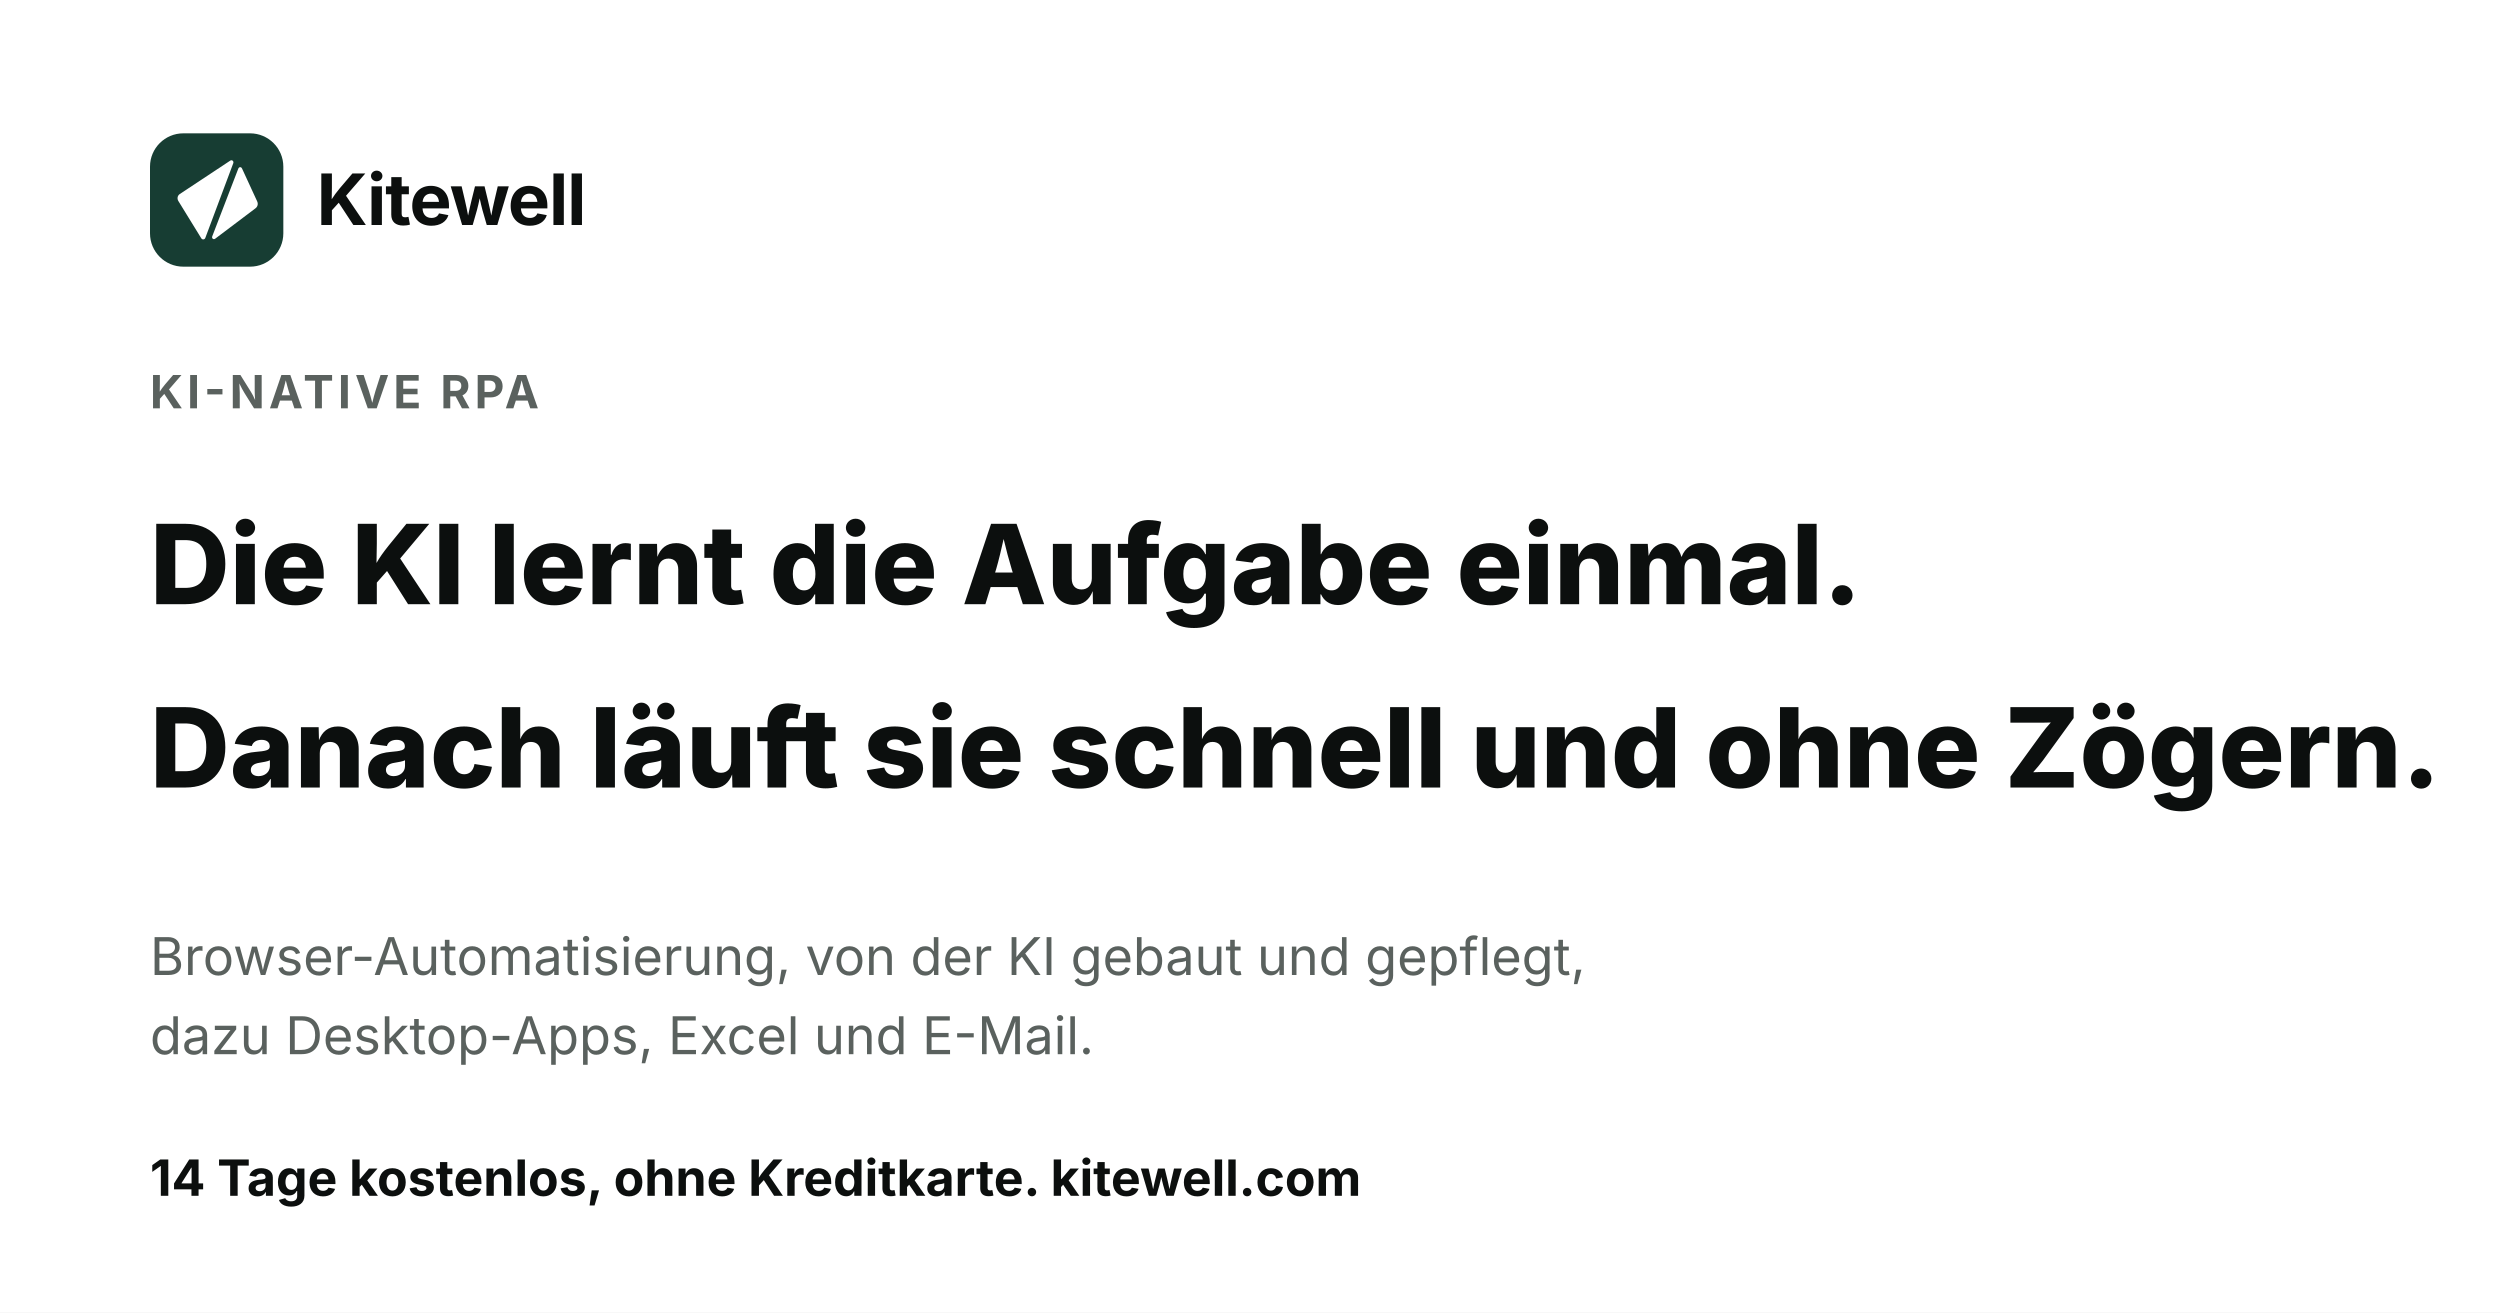
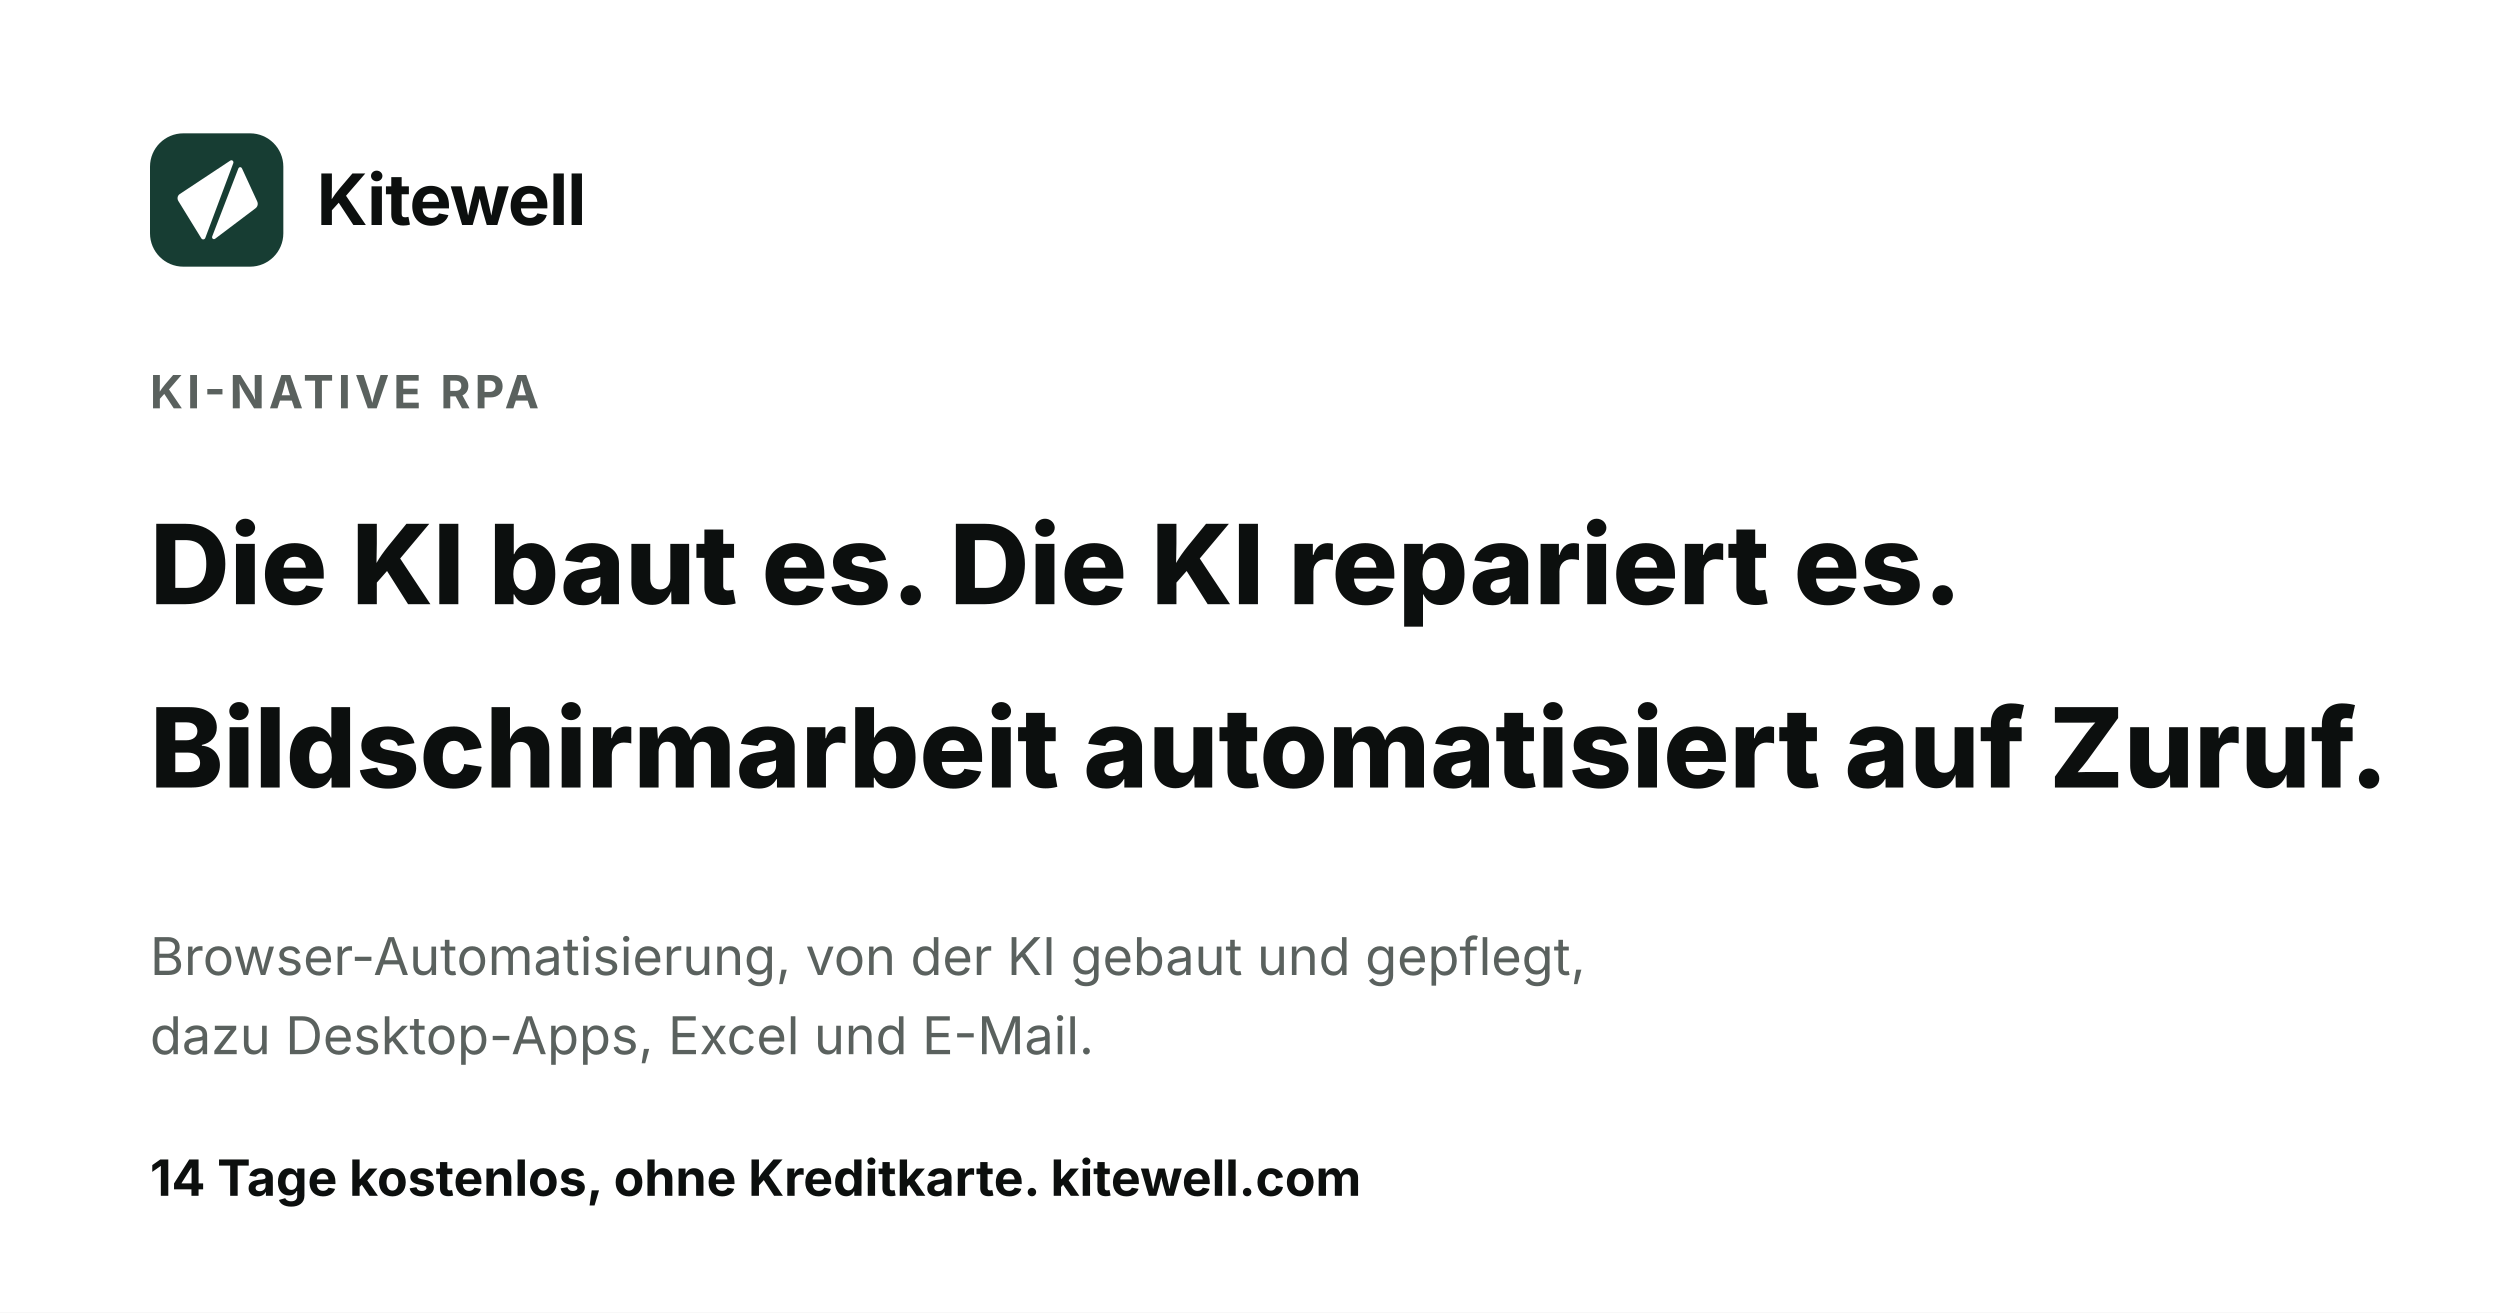
<svg xmlns="http://www.w3.org/2000/svg" width="1200" height="630" viewBox="0 0 1200 630">
  <rect width="1200" height="630" fill="#ffffff" />
  <svg x="72" y="64" width="64" height="64" viewBox="0 0 64 64">
    <rect width="64" height="64" rx="16" fill="#173d33" />
    <g transform="translate(10 10) scale(.6875)" fill="#ffffff">
      <path d="M41.5 4.5C42.7 3.7 44.1 4.9 43.6 6.3L24.1 58.4C23.7 59.7 22 59.9 21.3 58.8L5.3 32.8C4.2 31.1 4.6 28.9 6.3 27.8Z" />
      <path d="M47.1 10.1C47.6 8.8 49.1 8.7 49.7 10L60.3 33C61.1 34.7 60.6 36.7 59.1 37.8L31 59C29.8 59.9 28.4 58.8 28.9 57.4Z" />
    </g>
  </svg>
  <text x="152" y="108" fill="#0c0f0e" font-family="-apple-system, BlinkMacSystemFont, &quot;Helvetica Neue&quot;, sans-serif" font-size="34" font-weight="700" letter-spacing="-0.5">Kitewell</text>
  <text x="72" y="196" fill="#5a615e" font-family="-apple-system, BlinkMacSystemFont, &quot;Helvetica Neue&quot;, sans-serif" font-size="22" font-weight="650" letter-spacing="2">KI-NATIVE RPA</text>
-   <text x="72" y="290" fill="#0c0f0e" font-family="-apple-system, BlinkMacSystemFont, &quot;Helvetica Neue&quot;, sans-serif" font-size="53" font-weight="800">Die KI lernt die Aufgabe einmal.</text>
-   <text x="72" y="378" fill="#0c0f0e" font-family="-apple-system, BlinkMacSystemFont, &quot;Helvetica Neue&quot;, sans-serif" font-size="53" font-weight="800">Danach läuft sie schnell und ohne Zögern.</text>
+   <text x="72" y="290" fill="#0c0f0e" font-family="-apple-system, BlinkMacSystemFont, &quot;Helvetica Neue&quot;, sans-serif" font-size="53" font-weight="800">Die KI baut es. Die KI repariert es.</text>
+   <text x="72" y="378" fill="#0c0f0e" font-family="-apple-system, BlinkMacSystemFont, &quot;Helvetica Neue&quot;, sans-serif" font-size="53" font-weight="800">Bildschirmarbeit automatisiert auf Zuruf.</text>
  <text x="72" y="468" fill="#5a615e" font-family="-apple-system, BlinkMacSystemFont, &quot;Helvetica Neue&quot;, sans-serif" font-size="25">Browser-Automatisierung, von der KI gebaut und gepflegt,</text>
  <text x="72" y="506" fill="#5a615e" font-family="-apple-system, BlinkMacSystemFont, &quot;Helvetica Neue&quot;, sans-serif" font-size="25">dazu Desktop-Apps, Excel und E-Mail.</text>
  <text x="72" y="574" fill="#0c0f0e" font-family="-apple-system, BlinkMacSystemFont, &quot;Helvetica Neue&quot;, sans-serif" font-size="24" font-weight="650">14 Tage kostenlos, ohne Kreditkarte. kitewell.com</text>
</svg>
